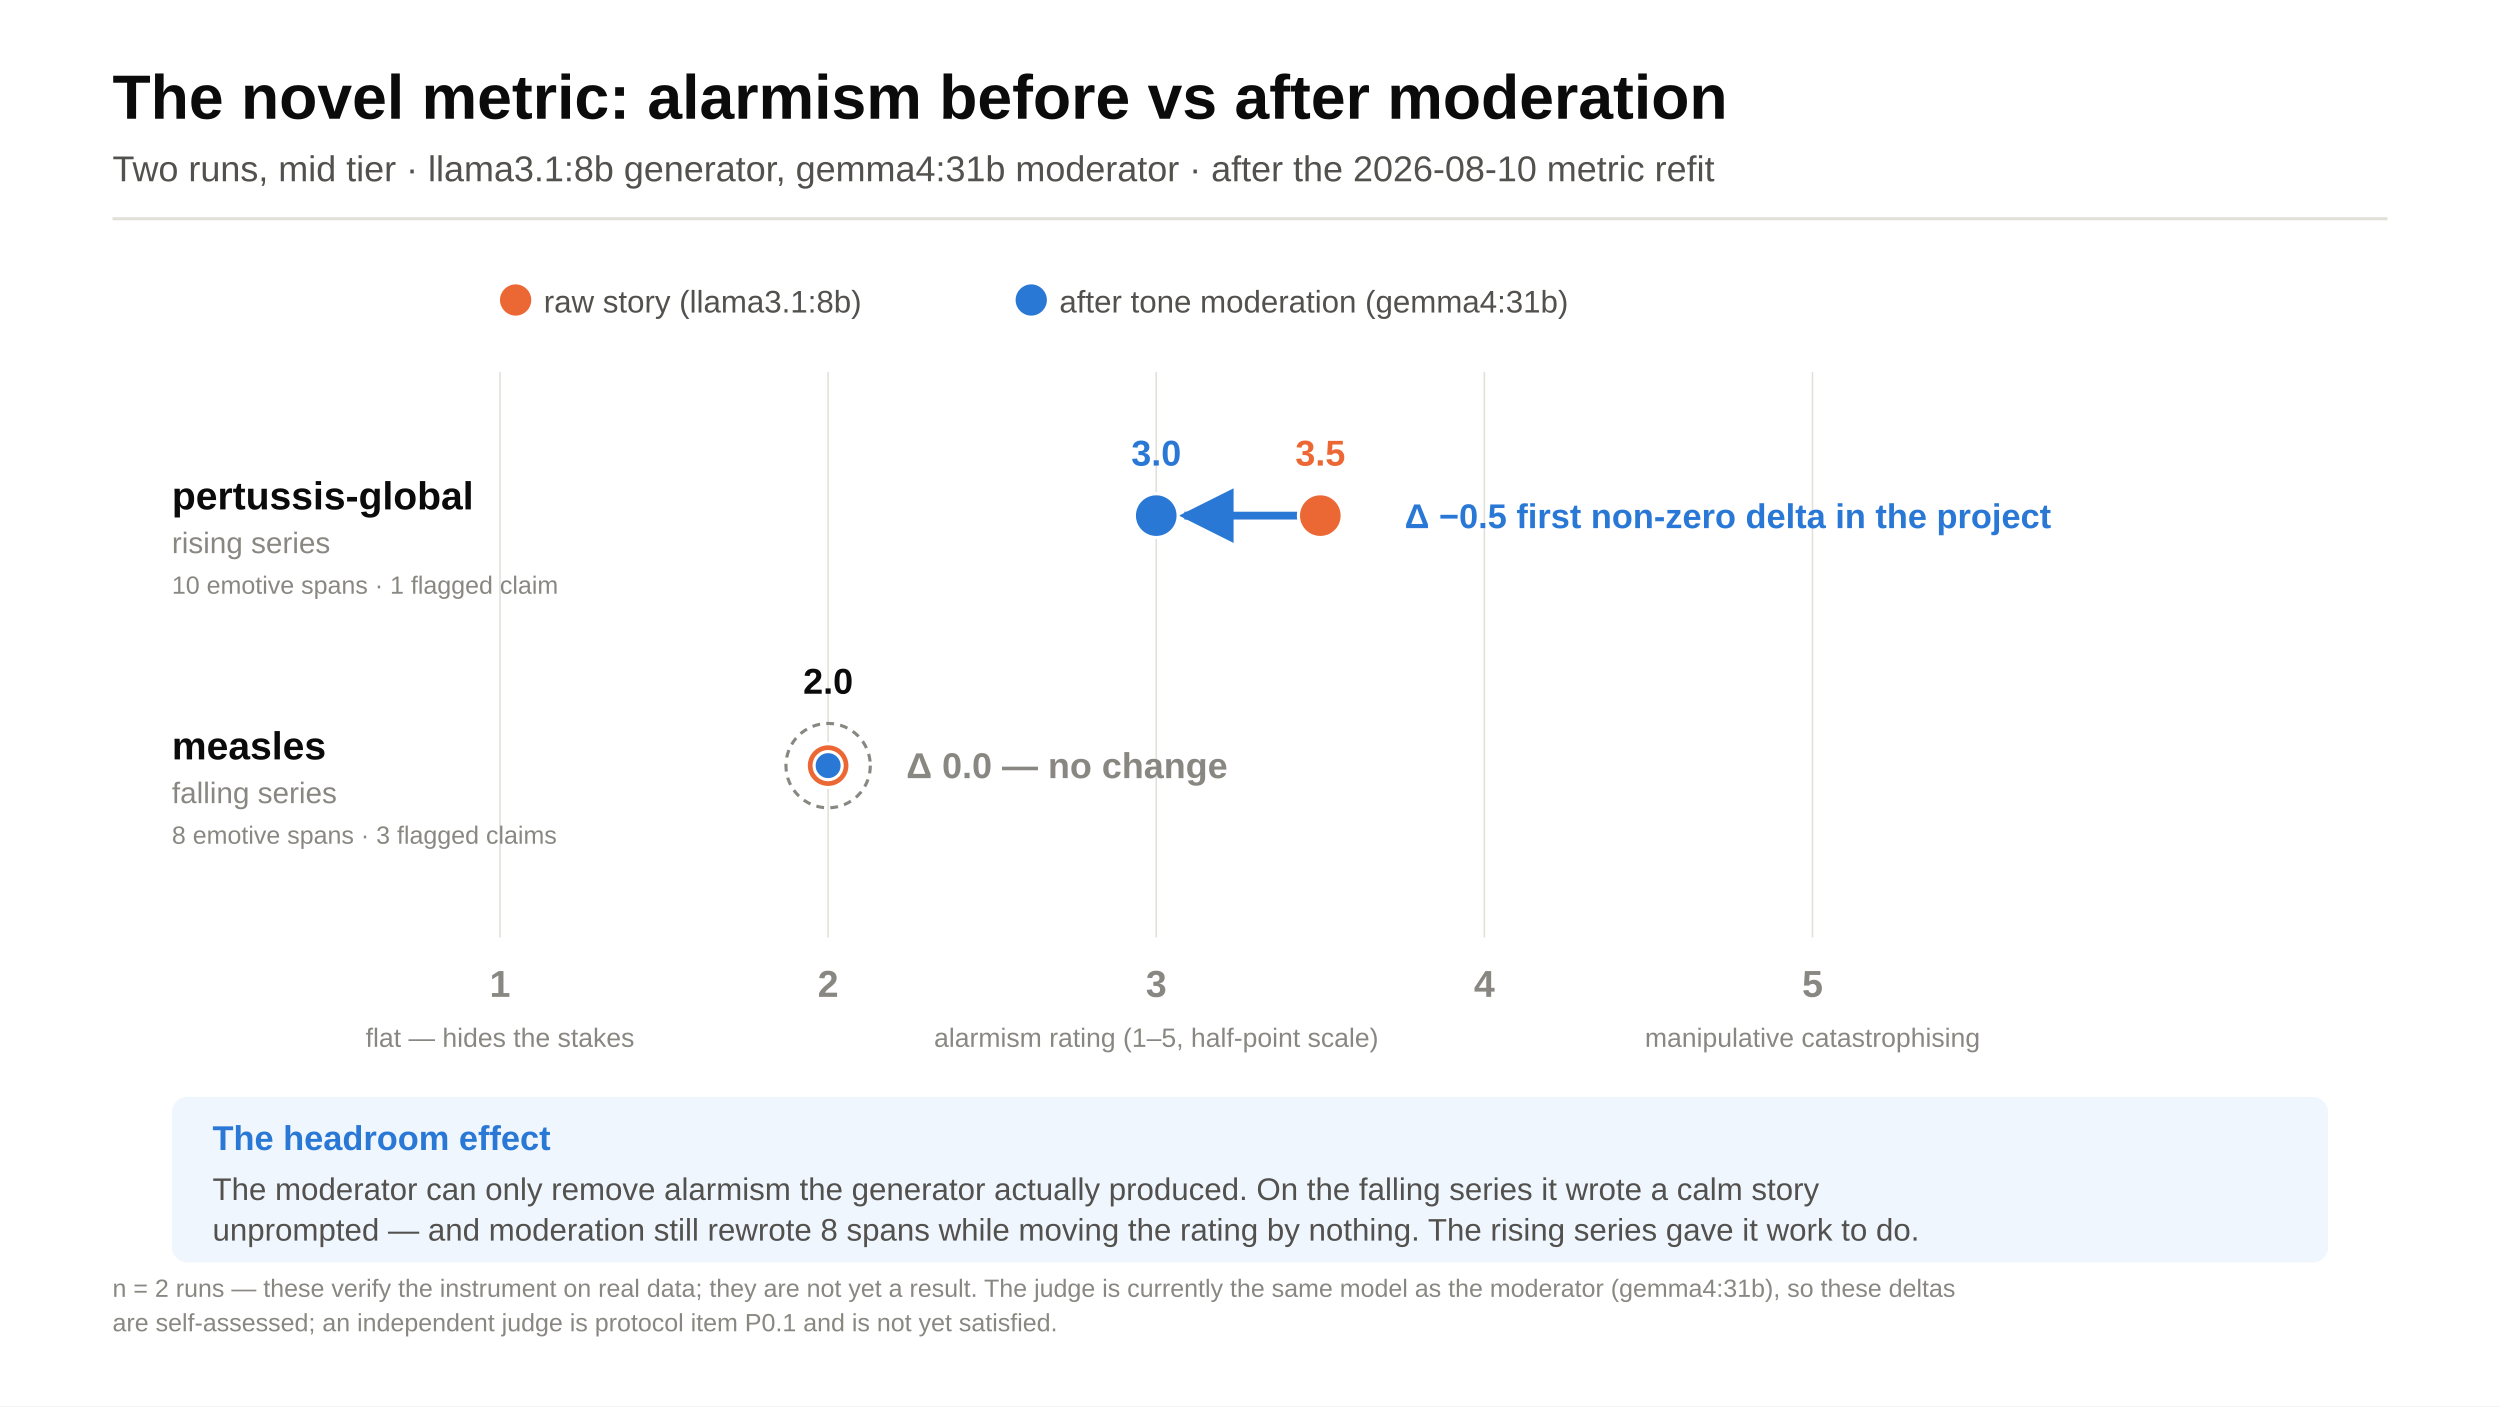
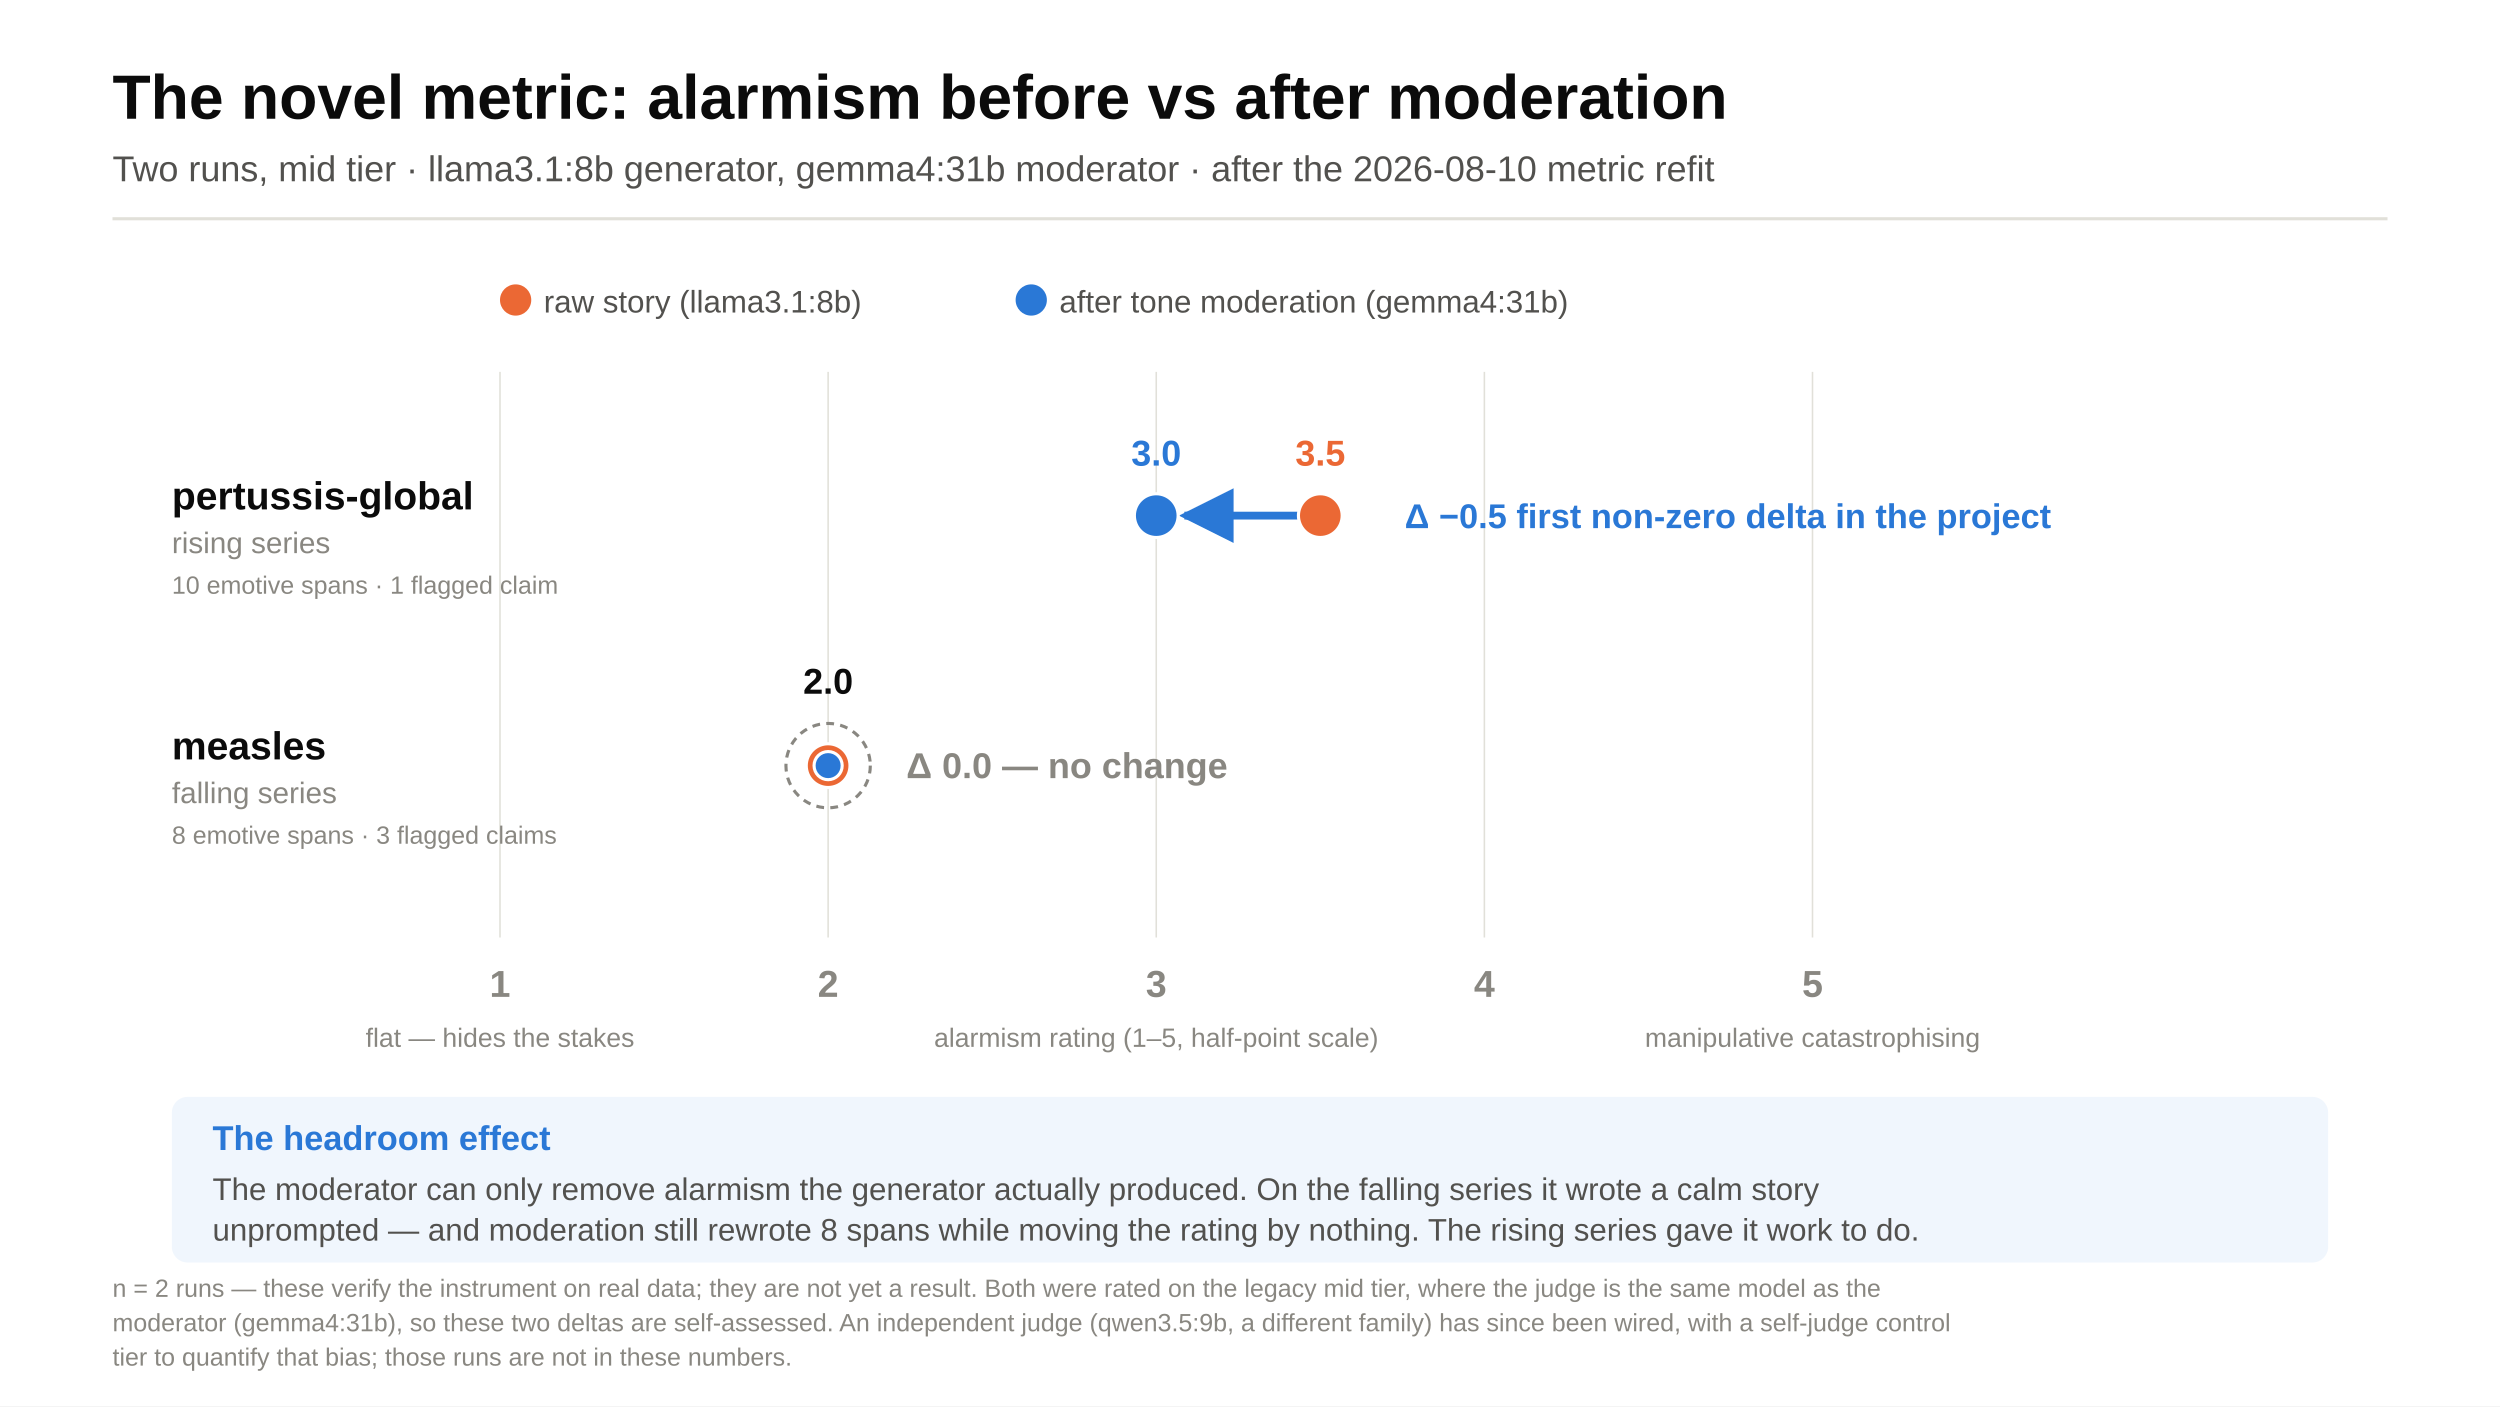
<svg xmlns="http://www.w3.org/2000/svg" width="1600" height="900" viewBox="0 0 1600 900">
  <defs>
    <pattern id="hatch" width="8" height="8" patternTransform="rotate(45)" patternUnits="userSpaceOnUse">
      <rect width="8" height="8" fill="#2a78d6" fill-opacity="0.22" />
      <line x1="0" y1="0" x2="0" y2="8" stroke="#2a78d6" stroke-width="3" />
    </pattern>
    <marker id="arrow" viewBox="0 0 10 10" refX="9" refY="5" markerWidth="7" markerHeight="7" orient="auto-start-reverse">
      <path d="M 0 0 L 10 5 L 0 10 z" fill="#898781" />
    </marker>
    <marker id="arrowblue" viewBox="0 0 10 10" refX="9" refY="5" markerWidth="7" markerHeight="7" orient="auto-start-reverse">
      <path d="M 0 0 L 10 5 L 0 10 z" fill="#2a78d6" />
    </marker>
  </defs>
  <rect width="1600" height="900" fill="#ffffff" />
  <text x="72" y="76" font-family="Arial, 'Helvetica Neue', Helvetica, sans-serif" font-size="40" fill="#0b0b0b" font-weight="bold" text-anchor="start" letter-spacing="0">The novel metric: alarmism before vs after moderation</text>
  <text x="72" y="116" font-family="Arial, 'Helvetica Neue', Helvetica, sans-serif" font-size="23" fill="#52514e" font-weight="normal" text-anchor="start" letter-spacing="0">Two runs, mid tier  ·  llama3.1:8b generator, gemma4:31b moderator  ·  after the 2026-08-10 metric refit</text>
  <line x1="72" y1="140" x2="1528" y2="140" stroke="#e1e0d9" stroke-width="2" />
  <line x1="320.0" y1="238" x2="320.0" y2="600" stroke="#e1e0d9" stroke-width="1" />
  <text x="320.0" y="638" font-family="Arial, 'Helvetica Neue', Helvetica, sans-serif" font-size="24" fill="#898781" font-weight="bold" text-anchor="middle" letter-spacing="0">1</text>
  <line x1="530.0" y1="238" x2="530.0" y2="600" stroke="#e1e0d9" stroke-width="1" />
  <text x="530.0" y="638" font-family="Arial, 'Helvetica Neue', Helvetica, sans-serif" font-size="24" fill="#898781" font-weight="bold" text-anchor="middle" letter-spacing="0">2</text>
  <line x1="740.0" y1="238" x2="740.0" y2="600" stroke="#e1e0d9" stroke-width="1" />
  <text x="740.0" y="638" font-family="Arial, 'Helvetica Neue', Helvetica, sans-serif" font-size="24" fill="#898781" font-weight="bold" text-anchor="middle" letter-spacing="0">3</text>
  <line x1="950.0" y1="238" x2="950.0" y2="600" stroke="#e1e0d9" stroke-width="1" />
  <text x="950.0" y="638" font-family="Arial, 'Helvetica Neue', Helvetica, sans-serif" font-size="24" fill="#898781" font-weight="bold" text-anchor="middle" letter-spacing="0">4</text>
  <line x1="1160.0" y1="238" x2="1160.0" y2="600" stroke="#e1e0d9" stroke-width="1" />
  <text x="1160.0" y="638" font-family="Arial, 'Helvetica Neue', Helvetica, sans-serif" font-size="24" fill="#898781" font-weight="bold" text-anchor="middle" letter-spacing="0">5</text>
  <text x="320.0" y="670" font-family="Arial, 'Helvetica Neue', Helvetica, sans-serif" font-size="17" fill="#898781" font-weight="normal" text-anchor="middle" letter-spacing="0">flat — hides the stakes</text>
  <text x="1160.0" y="670" font-family="Arial, 'Helvetica Neue', Helvetica, sans-serif" font-size="17" fill="#898781" font-weight="normal" text-anchor="middle" letter-spacing="0">manipulative catastrophising</text>
  <text x="740.0" y="670" font-family="Arial, 'Helvetica Neue', Helvetica, sans-serif" font-size="17" fill="#898781" font-weight="normal" text-anchor="middle" letter-spacing="0">alarmism rating (1–5, half-point scale)</text>
  <text x="110" y="326" font-family="Arial, 'Helvetica Neue', Helvetica, sans-serif" font-size="25" fill="#0b0b0b" font-weight="bold" text-anchor="start" letter-spacing="0">pertussis-global</text>
  <text x="110" y="354" font-family="Arial, 'Helvetica Neue', Helvetica, sans-serif" font-size="19" fill="#898781" font-weight="normal" text-anchor="start" letter-spacing="0">rising series</text>
  <text x="110" y="380" font-family="Arial, 'Helvetica Neue', Helvetica, sans-serif" font-size="16" fill="#898781" font-weight="normal" text-anchor="start" letter-spacing="0">10 emotive spans · 1 flagged claim</text>
  <line x1="845.0" y1="330" x2="758.0" y2="330" stroke="#2a78d6" stroke-width="5" marker-end="url(#arrowblue)" />
  <circle cx="845.0" cy="330" r="14" fill="#eb6834" stroke="#ffffff" stroke-width="2" />
  <circle cx="740.0" cy="330" r="14" fill="#2a78d6" stroke="#ffffff" stroke-width="2" />
  <text x="845.0" y="298" font-family="Arial, 'Helvetica Neue', Helvetica, sans-serif" font-size="23" fill="#eb6834" font-weight="bold" text-anchor="middle" letter-spacing="0">3.5</text>
  <text x="740.0" y="298" font-family="Arial, 'Helvetica Neue', Helvetica, sans-serif" font-size="23" fill="#2a78d6" font-weight="bold" text-anchor="middle" letter-spacing="0">3.0</text>
  <text x="899.0" y="338" font-family="Arial, 'Helvetica Neue', Helvetica, sans-serif" font-size="22" fill="#2a78d6" font-weight="bold" text-anchor="start" letter-spacing="0">Δ −0.5   first non-zero delta in the project</text>
  <text x="110" y="486" font-family="Arial, 'Helvetica Neue', Helvetica, sans-serif" font-size="25" fill="#0b0b0b" font-weight="bold" text-anchor="start" letter-spacing="0">measles</text>
  <text x="110" y="514" font-family="Arial, 'Helvetica Neue', Helvetica, sans-serif" font-size="19" fill="#898781" font-weight="normal" text-anchor="start" letter-spacing="0">falling series</text>
  <text x="110" y="540" font-family="Arial, 'Helvetica Neue', Helvetica, sans-serif" font-size="16" fill="#898781" font-weight="normal" text-anchor="start" letter-spacing="0">8 emotive spans · 3 flagged claims</text>
  <circle cx="530.0" cy="490" r="27" fill="none" stroke="#898781" stroke-width="2" stroke-dasharray="5 4" />
  <circle cx="530.0" cy="490" r="14" fill="#eb6834" stroke="#ffffff" stroke-width="2" />
  <circle cx="530.0" cy="490" r="9" fill="#2a78d6" stroke="#ffffff" stroke-width="2" />
  <text x="530.0" y="444" font-family="Arial, 'Helvetica Neue', Helvetica, sans-serif" font-size="23" fill="#0b0b0b" font-weight="bold" text-anchor="middle" letter-spacing="0">2.0</text>
  <text x="580.0" y="498" font-family="Arial, 'Helvetica Neue', Helvetica, sans-serif" font-size="23" fill="#898781" font-weight="bold" text-anchor="start" letter-spacing="0">Δ 0.0  —  no change</text>
  <circle cx="330" cy="192" r="10" fill="#eb6834" />
  <text x="348" y="200" font-family="Arial, 'Helvetica Neue', Helvetica, sans-serif" font-size="20" fill="#52514e" font-weight="normal" text-anchor="start" letter-spacing="0">raw story (llama3.1:8b)</text>
  <circle cx="660" cy="192" r="10" fill="#2a78d6" />
  <text x="678" y="200" font-family="Arial, 'Helvetica Neue', Helvetica, sans-serif" font-size="20" fill="#52514e" font-weight="normal" text-anchor="start" letter-spacing="0">after tone moderation (gemma4:31b)</text>
  <rect x="110" y="702" width="1380" height="106" rx="10" fill="#2a78d6" fill-opacity="0.07" />
  <text x="136" y="736" font-family="Arial, 'Helvetica Neue', Helvetica, sans-serif" font-size="22" fill="#2a78d6" font-weight="bold" text-anchor="start" letter-spacing="0">The headroom effect</text>
  <text x="136" y="768" font-family="Arial, 'Helvetica Neue', Helvetica, sans-serif" font-size="20" fill="#52514e" font-weight="normal" text-anchor="start" letter-spacing="0">The moderator can only remove alarmism the generator actually produced. On the falling series it wrote a calm story</text>
  <text x="136" y="794" font-family="Arial, 'Helvetica Neue', Helvetica, sans-serif" font-size="20" fill="#52514e" font-weight="normal" text-anchor="start" letter-spacing="0">unprompted — and moderation still rewrote 8 spans while moving the rating by nothing. The rising series gave it work to do.</text>
-   <text x="72" y="830" font-family="Arial, 'Helvetica Neue', Helvetica, sans-serif" font-size="16" fill="#898781" font-weight="normal" text-anchor="start" letter-spacing="0">n = 2 runs — these verify the instrument on real data; they are not yet a result. The judge is currently the same model as the moderator (gemma4:31b), so these deltas</text>
-   <text x="72" y="852" font-family="Arial, 'Helvetica Neue', Helvetica, sans-serif" font-size="16" fill="#898781" font-weight="normal" text-anchor="start" letter-spacing="0">are self-assessed; an independent judge is protocol item P0.1 and is not yet satisfied.</text>
+   <text x="72" y="830" font-family="Arial, 'Helvetica Neue', Helvetica, sans-serif" font-size="16" fill="#898781" font-weight="normal" text-anchor="start" letter-spacing="0">n = 2 runs — these verify the instrument on real data; they are not yet a result. Both were rated on the legacy mid tier, where the judge is the same model as the</text>
+   <text x="72" y="852" font-family="Arial, 'Helvetica Neue', Helvetica, sans-serif" font-size="16" fill="#898781" font-weight="normal" text-anchor="start" letter-spacing="0">moderator (gemma4:31b), so these two deltas are self-assessed. An independent judge (qwen3.5:9b, a different family) has since been wired, with a self-judge control</text>
+   <text x="72" y="874" font-family="Arial, 'Helvetica Neue', Helvetica, sans-serif" font-size="16" fill="#898781" font-weight="normal" text-anchor="start" letter-spacing="0">tier to quantify that bias; those runs are not in these numbers.</text>
</svg>
